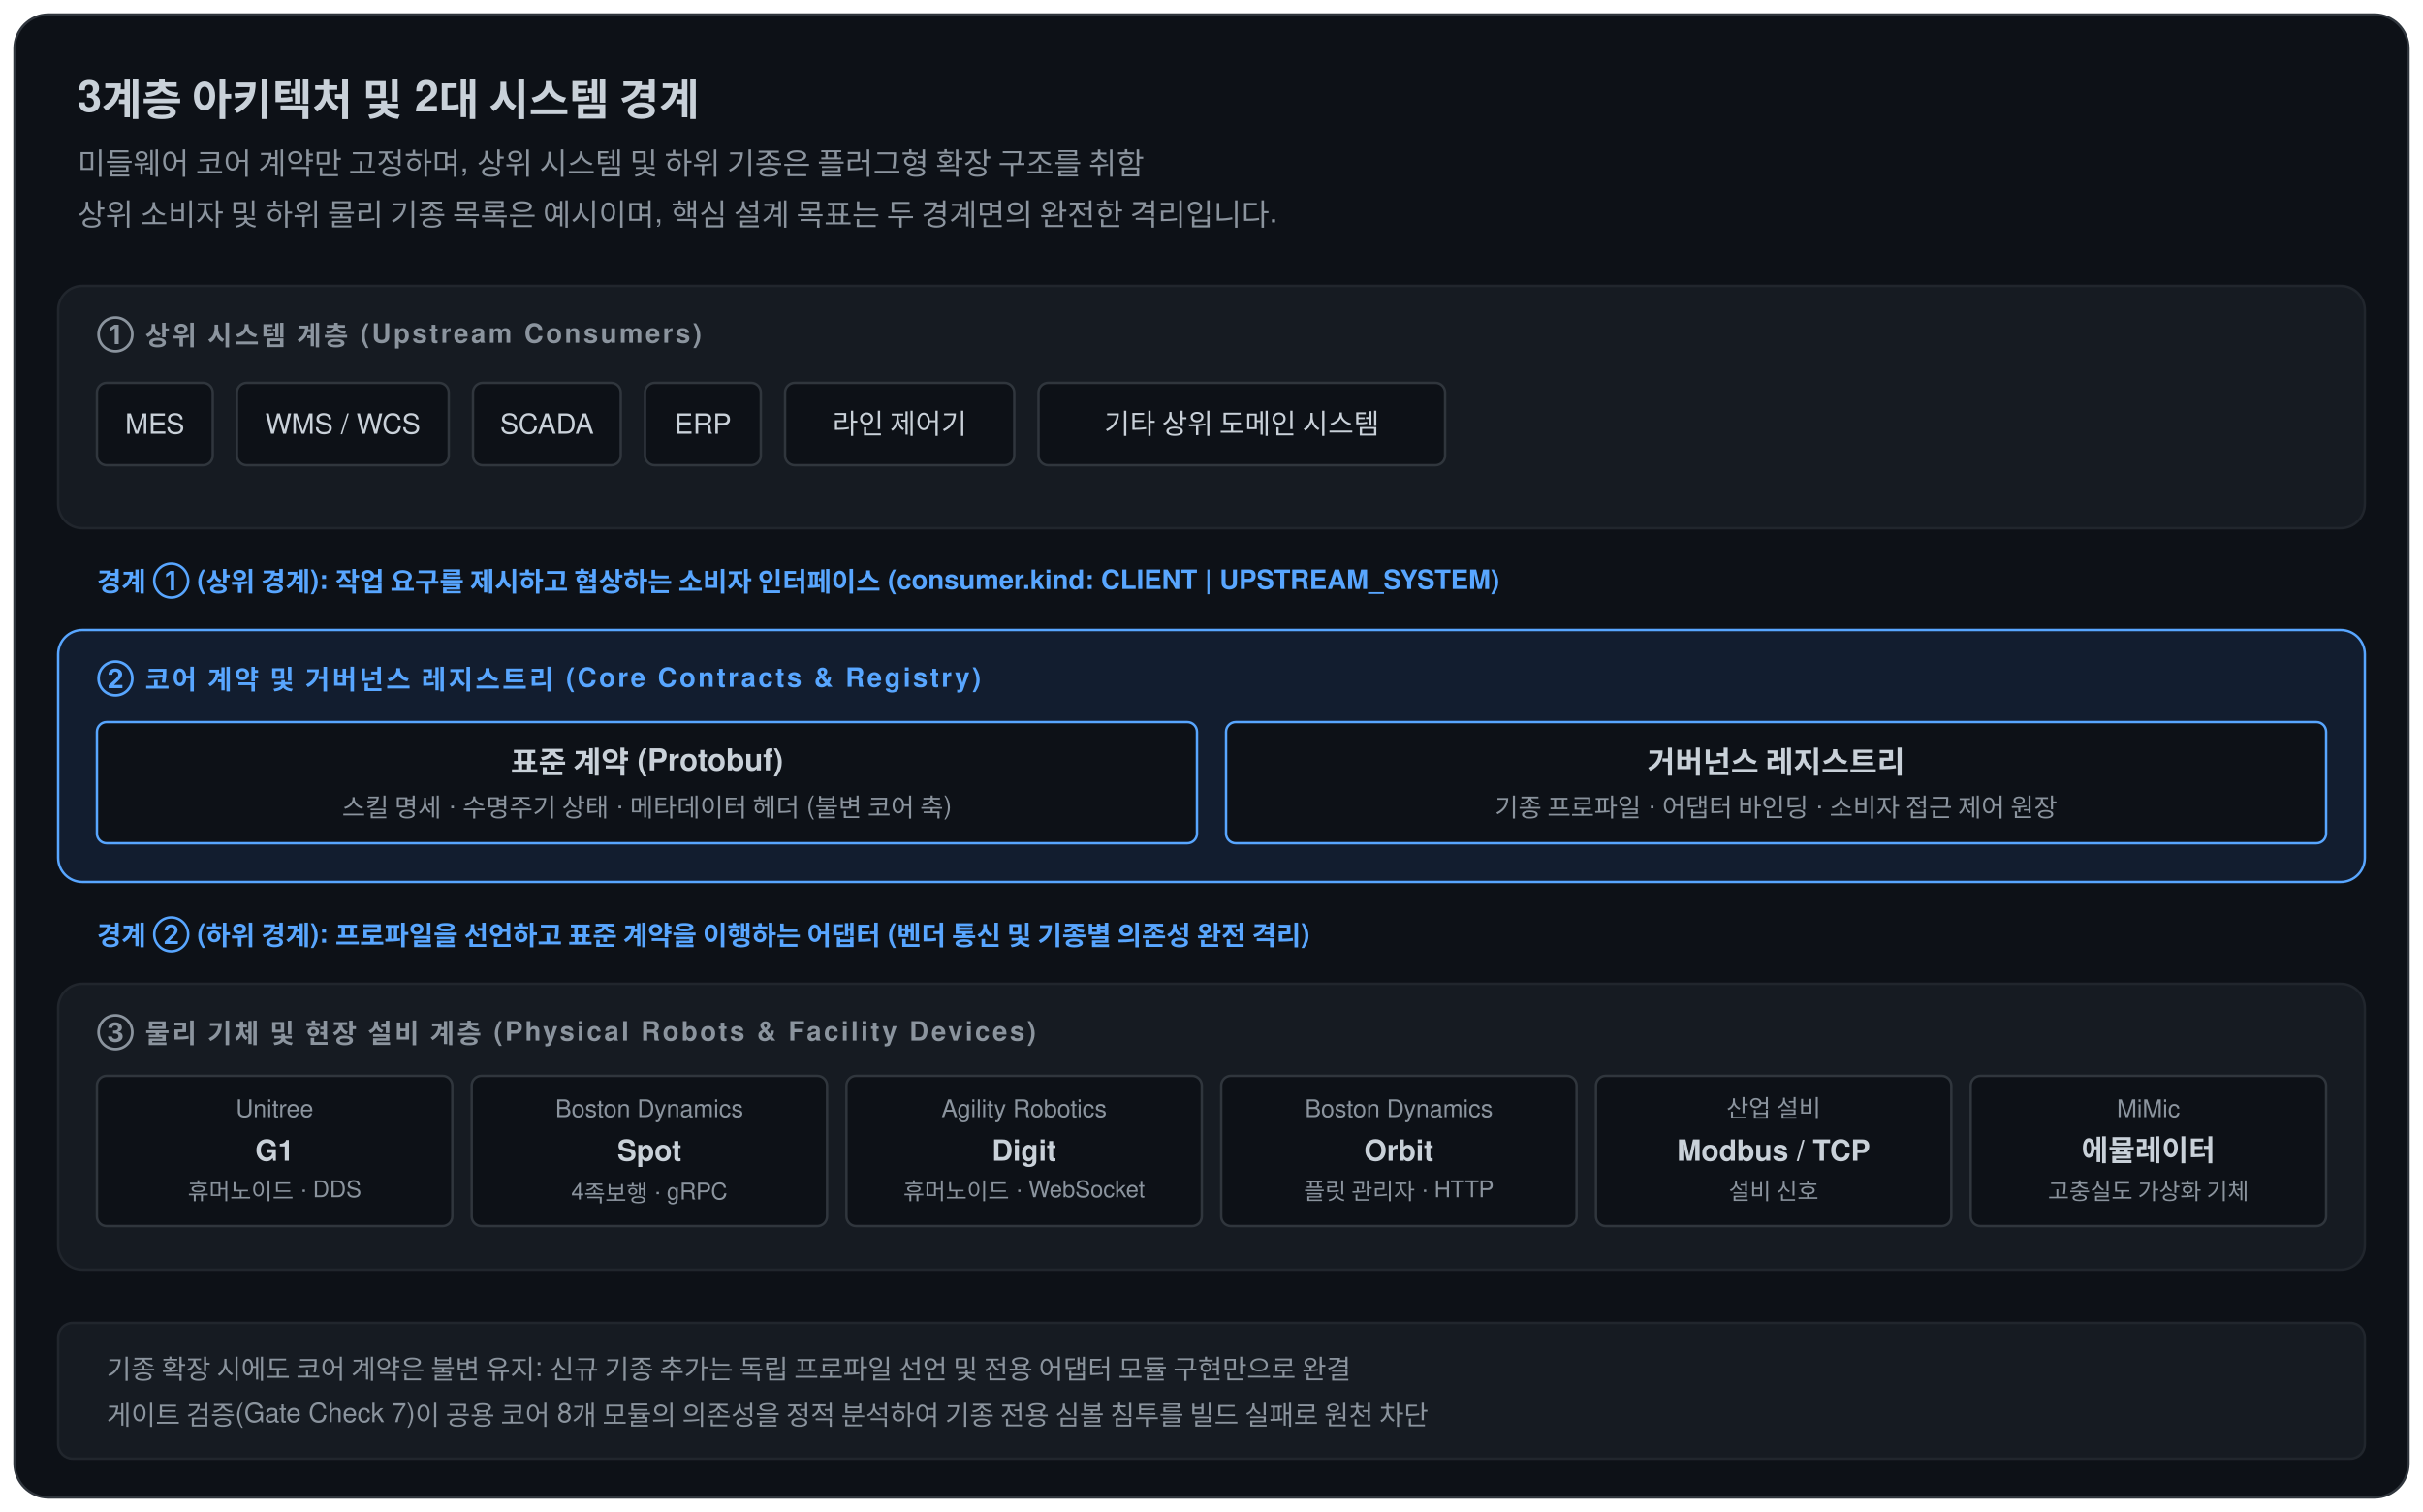
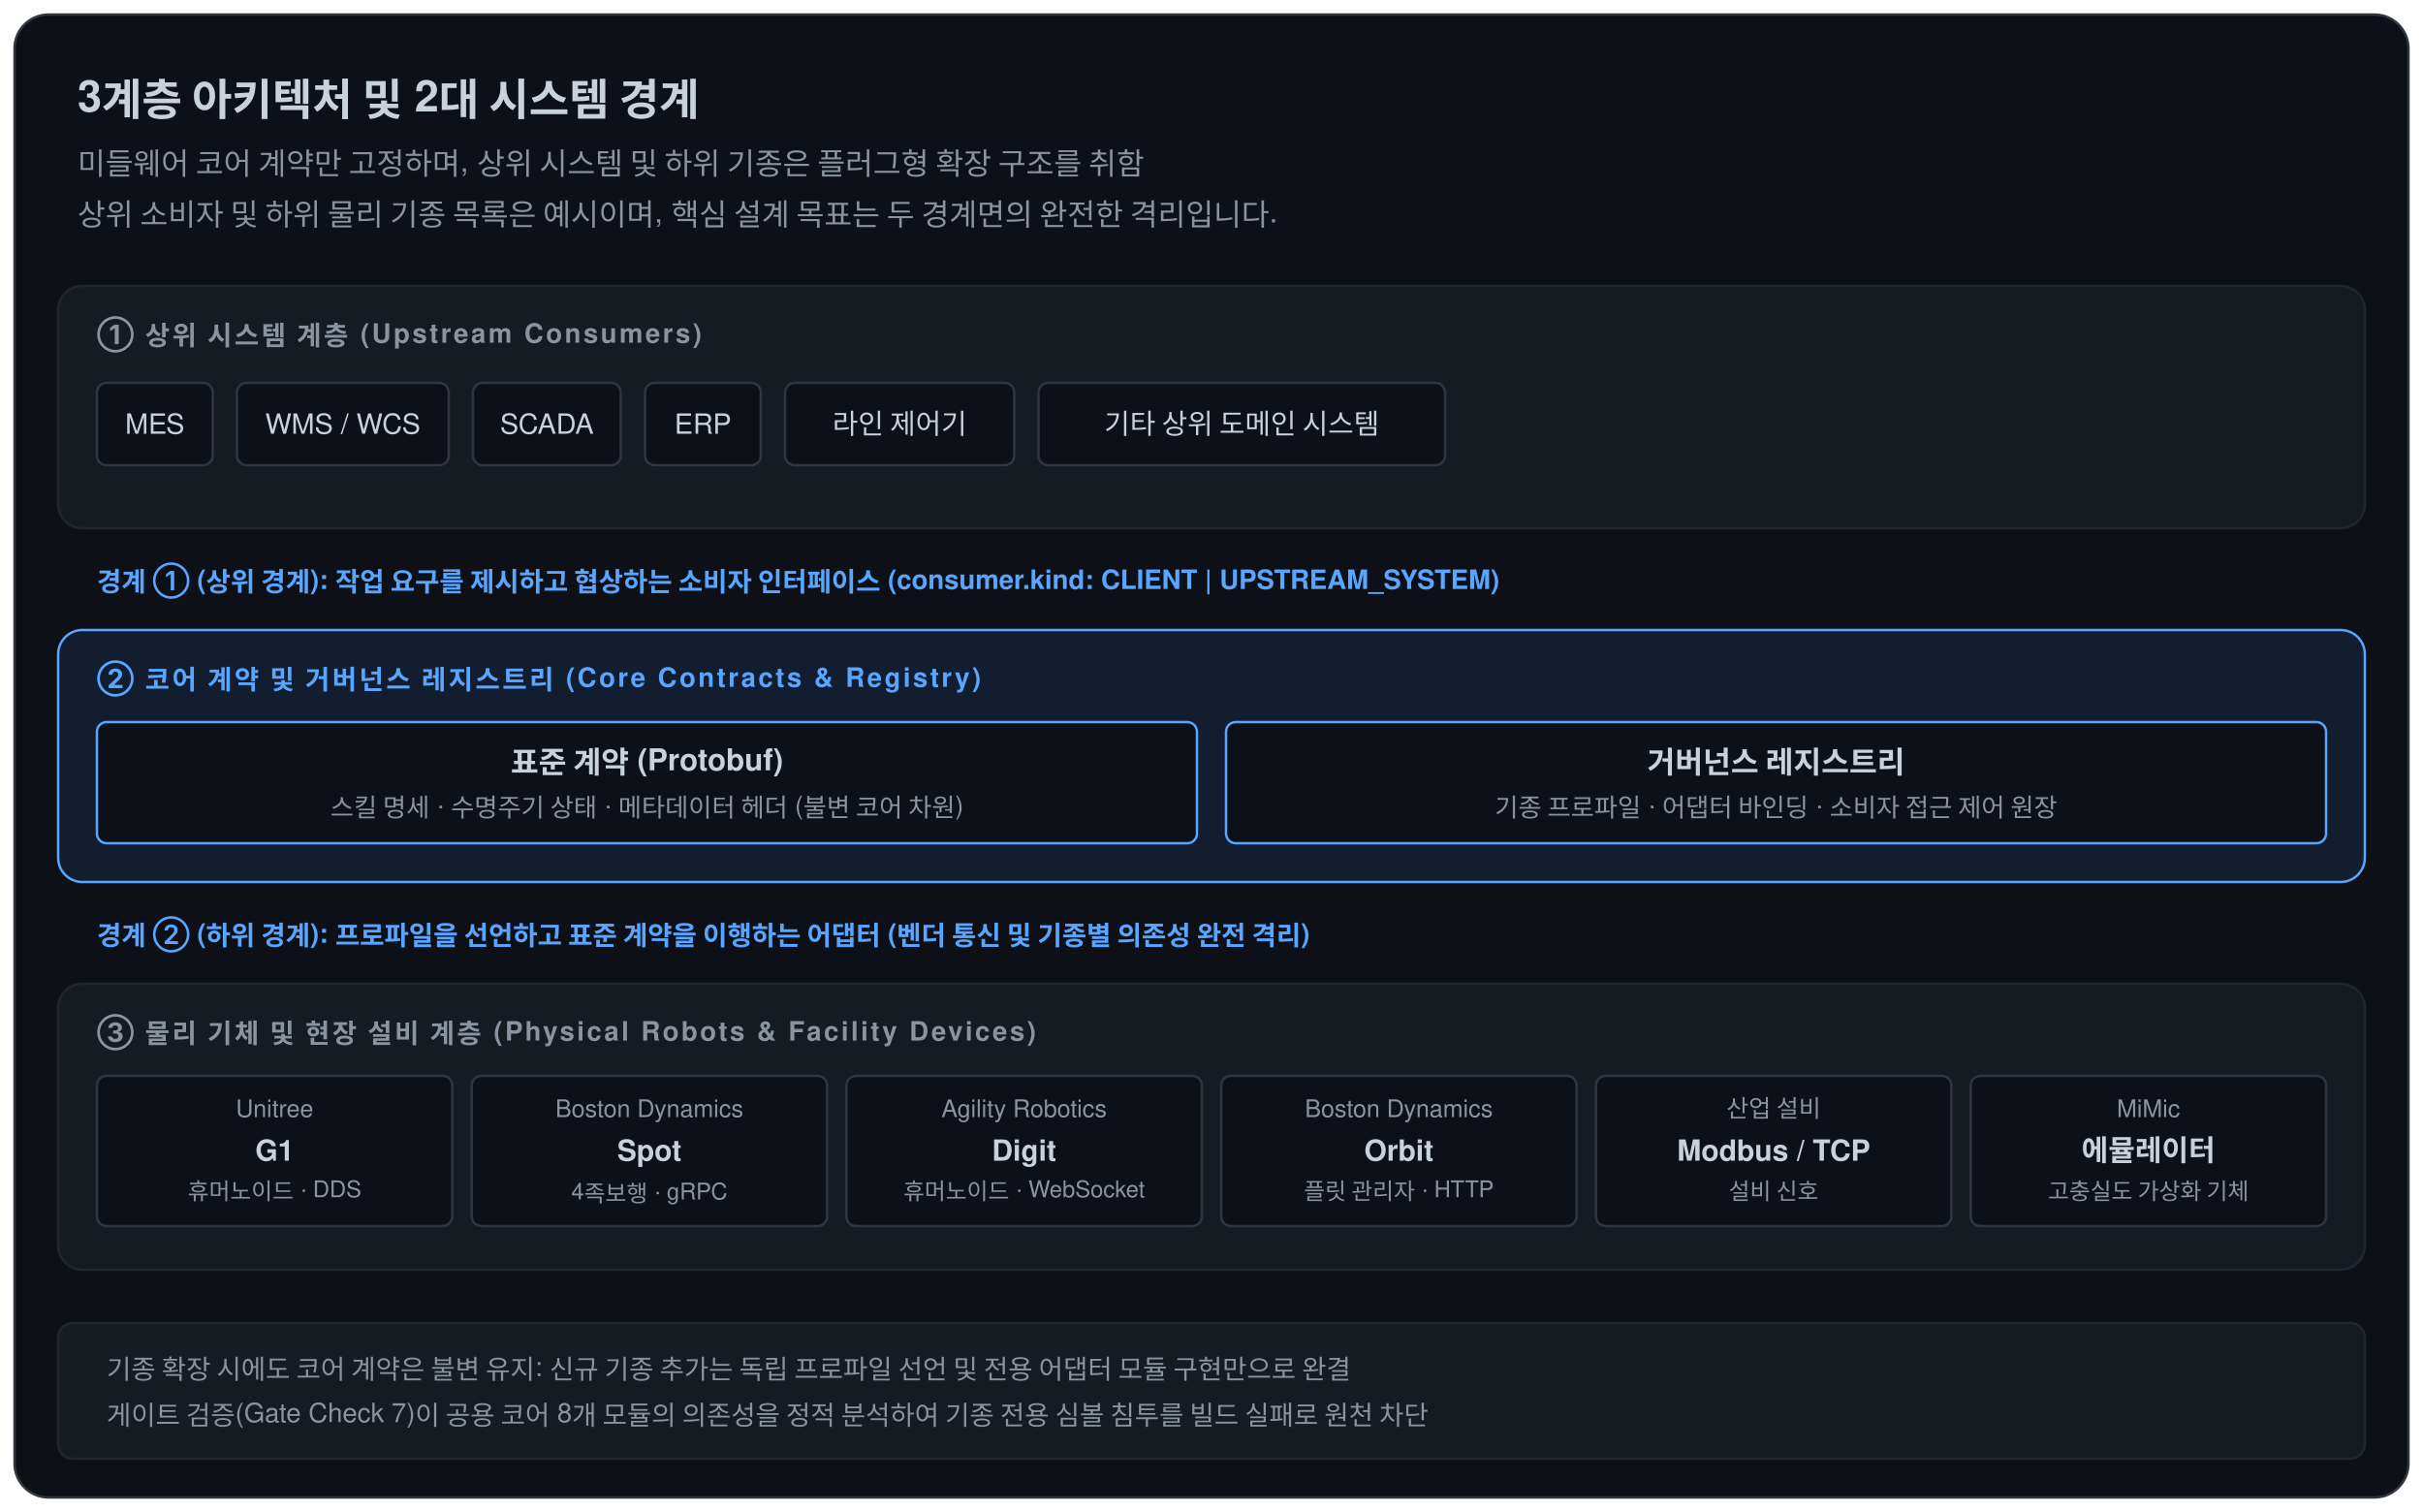
<svg xmlns="http://www.w3.org/2000/svg" width="1000" height="624" viewBox="0 0 1000 624" font-family="Malgun Gothic,Apple SD Gothic Neo,Noto Sans KR,Segoe UI,-apple-system,Helvetica,Arial,sans-serif">
  <rect x="6" y="6" width="988" height="612" rx="14" fill="#0d1117" stroke="#30363d" />
  <text x="32" y="46" font-size="18" font-weight="600" fill="#c9d1d9">3계층 아키텍처 및 2대 시스템 경계</text>
  <text x="32" y="72" font-size="12.5" fill="#8b949e">미들웨어 코어 계약만 고정하며, 상위 시스템 및 하위 기종은 플러그형 확장 구조를 취함</text>
  <text x="32" y="93" font-size="12.5" fill="#8b949e">상위 소비자 및 하위 물리 기종 목록은 예시이며, 핵심 설계 목표는 두 경계면의 완전한 격리입니다.</text>
  <rect x="24" y="118" width="952" height="100" rx="10" fill="#161b22" stroke="#21262d" />
  <text x="40" y="142" font-size="11" font-weight="700" letter-spacing="1" fill="#8b949e">① 상위 시스템 계층 (Upstream Consumers)</text>
  <rect x="40" y="158" width="47.8" height="34" rx="4" fill="#0d1117" stroke="#30363d" />
  <text x="63.9" y="179" font-size="11.5" text-anchor="middle" fill="#c9d1d9">MES</text>
  <rect x="97.8" y="158" width="87.4" height="34" rx="4" fill="#0d1117" stroke="#30363d" />
  <text x="141.5" y="179" font-size="11.5" text-anchor="middle" fill="#c9d1d9">WMS / WCS</text>
  <rect x="195.2" y="158" width="61" height="34" rx="4" fill="#0d1117" stroke="#30363d" />
  <text x="225.7" y="179" font-size="11.5" text-anchor="middle" fill="#c9d1d9">SCADA</text>
  <rect x="266.2" y="158" width="47.8" height="34" rx="4" fill="#0d1117" stroke="#30363d" />
  <text x="290.1" y="179" font-size="11.5" text-anchor="middle" fill="#c9d1d9">ERP</text>
  <rect x="324" y="158" width="94.6" height="34" rx="4" fill="#0d1117" stroke="#30363d" />
  <text x="371.3" y="179" font-size="11.5" text-anchor="middle" fill="#c9d1d9">라인 제어기</text>
  <rect x="428.6" y="158" width="167.8" height="34" rx="4" fill="#0d1117" stroke="#30363d" />
  <text x="512.5" y="179" font-size="11.5" text-anchor="middle" fill="#c9d1d9">기타 상위 도메인 시스템</text>
  <text x="40" y="244" font-size="11" font-weight="600" fill="#58a6ff">경계 ① (상위 경계): 작업 요구를 제시하고 협상하는 소비자 인터페이스 (consumer.kind: CLIENT | UPSTREAM_SYSTEM)</text>
  <rect x="24" y="260" width="952" height="104" rx="10" fill="#121d2f" stroke="#58a6ff" />
  <text x="40" y="284" font-size="11" font-weight="700" letter-spacing="1" fill="#58a6ff">② 코어 계약 및 거버넌스 레지스트리 (Core Contracts &amp; Registry)</text>
  <rect x="40" y="298" width="454" height="50" rx="4" fill="#0d1117" stroke="#58a6ff" />
  <text x="267" y="319" font-size="12.5" font-weight="600" text-anchor="middle" fill="#c9d1d9">표준 계약 (Protobuf)</text>
-   <text x="267" y="337" font-size="10.5" text-anchor="middle" fill="#8b949e">스킬 명세 · 수명주기 상태 · 메타데이터 헤더 (불변 코어 축)</text>
+   <text x="267" y="337" font-size="10.5" text-anchor="middle" fill="#8b949e">스킬 명세 · 수명주기 상태 · 메타데이터 헤더 (불변 코어 차원)</text>
  <rect x="506" y="298" width="454" height="50" rx="4" fill="#0d1117" stroke="#58a6ff" />
  <text x="733" y="319" font-size="12.5" font-weight="600" text-anchor="middle" fill="#c9d1d9">거버넌스 레지스트리</text>
  <text x="733" y="337" font-size="10.5" text-anchor="middle" fill="#8b949e">기종 프로파일 · 어댑터 바인딩 · 소비자 접근 제어 원장</text>
  <text x="40" y="390" font-size="11" font-weight="600" fill="#58a6ff">경계 ② (하위 경계): 프로파일을 선언하고 표준 계약을 이행하는 어댑터 (벤더 통신 및 기종별 의존성 완전 격리)</text>
  <rect x="24" y="406" width="952" height="118" rx="10" fill="#161b22" stroke="#21262d" />
  <text x="40" y="430" font-size="11" font-weight="700" letter-spacing="1" fill="#8b949e">③ 물리 기체 및 현장 설비 계층 (Physical Robots &amp; Facility Devices)</text>
  <rect x="40" y="444" width="146.667" height="62" rx="4" fill="#0d1117" stroke="#30363d" />
  <text x="113.333" y="461" font-size="10" text-anchor="middle" fill="#8b949e">Unitree</text>
  <text x="113.333" y="479" font-size="12" font-weight="600" text-anchor="middle" fill="#c9d1d9">G1</text>
  <text x="113.333" y="495" font-size="9.5" text-anchor="middle" fill="#8b949e">휴머노이드 · DDS</text>
  <rect x="194.667" y="444" width="146.667" height="62" rx="4" fill="#0d1117" stroke="#30363d" />
  <text x="268" y="461" font-size="10" text-anchor="middle" fill="#8b949e">Boston Dynamics</text>
  <text x="268" y="479" font-size="12" font-weight="600" text-anchor="middle" fill="#c9d1d9">Spot</text>
  <text x="268" y="495" font-size="9.5" text-anchor="middle" fill="#8b949e">4족보행 · gRPC</text>
  <rect x="349.333" y="444" width="146.667" height="62" rx="4" fill="#0d1117" stroke="#30363d" />
  <text x="422.667" y="461" font-size="10" text-anchor="middle" fill="#8b949e">Agility Robotics</text>
  <text x="422.667" y="479" font-size="12" font-weight="600" text-anchor="middle" fill="#c9d1d9">Digit</text>
  <text x="422.667" y="495" font-size="9.5" text-anchor="middle" fill="#8b949e">휴머노이드 · WebSocket</text>
  <rect x="504" y="444" width="146.667" height="62" rx="4" fill="#0d1117" stroke="#30363d" />
  <text x="577.333" y="461" font-size="10" text-anchor="middle" fill="#8b949e">Boston Dynamics</text>
  <text x="577.333" y="479" font-size="12" font-weight="600" text-anchor="middle" fill="#c9d1d9">Orbit</text>
  <text x="577.333" y="495" font-size="9.5" text-anchor="middle" fill="#8b949e">플릿 관리자 · HTTP</text>
  <rect x="658.667" y="444" width="146.667" height="62" rx="4" fill="#0d1117" stroke="#30363d" />
  <text x="732" y="461" font-size="10" text-anchor="middle" fill="#8b949e">산업 설비</text>
  <text x="732" y="479" font-size="12" font-weight="600" text-anchor="middle" fill="#c9d1d9">Modbus / TCP</text>
  <text x="732" y="495" font-size="9.5" text-anchor="middle" fill="#8b949e">설비 신호</text>
  <rect x="813.333" y="444" width="146.667" height="62" rx="4" fill="#0d1117" stroke="#30363d" />
  <text x="886.667" y="461" font-size="10" text-anchor="middle" fill="#8b949e">MiMic</text>
  <text x="886.667" y="479" font-size="12" font-weight="600" text-anchor="middle" fill="#c9d1d9">에뮬레이터</text>
  <text x="886.667" y="495" font-size="9.5" text-anchor="middle" fill="#8b949e">고충실도 가상화 기체</text>
  <rect x="24" y="546" width="952" height="56" rx="6" fill="#161b22" stroke="#21262d" />
  <text x="44" y="569" font-size="11" fill="#8b949e">기종 확장 시에도 코어 계약은 불변 유지: 신규 기종 추가는 독립 프로파일 선언 및 전용 어댑터 모듈 구현만으로 완결</text>
  <text x="44" y="588" font-size="11" fill="#8b949e">게이트 검증(Gate Check 7)이 공용 코어 8개 모듈의 의존성을 정적 분석하여 기종 전용 심볼 침투를 빌드 실패로 원천 차단</text>
</svg>
